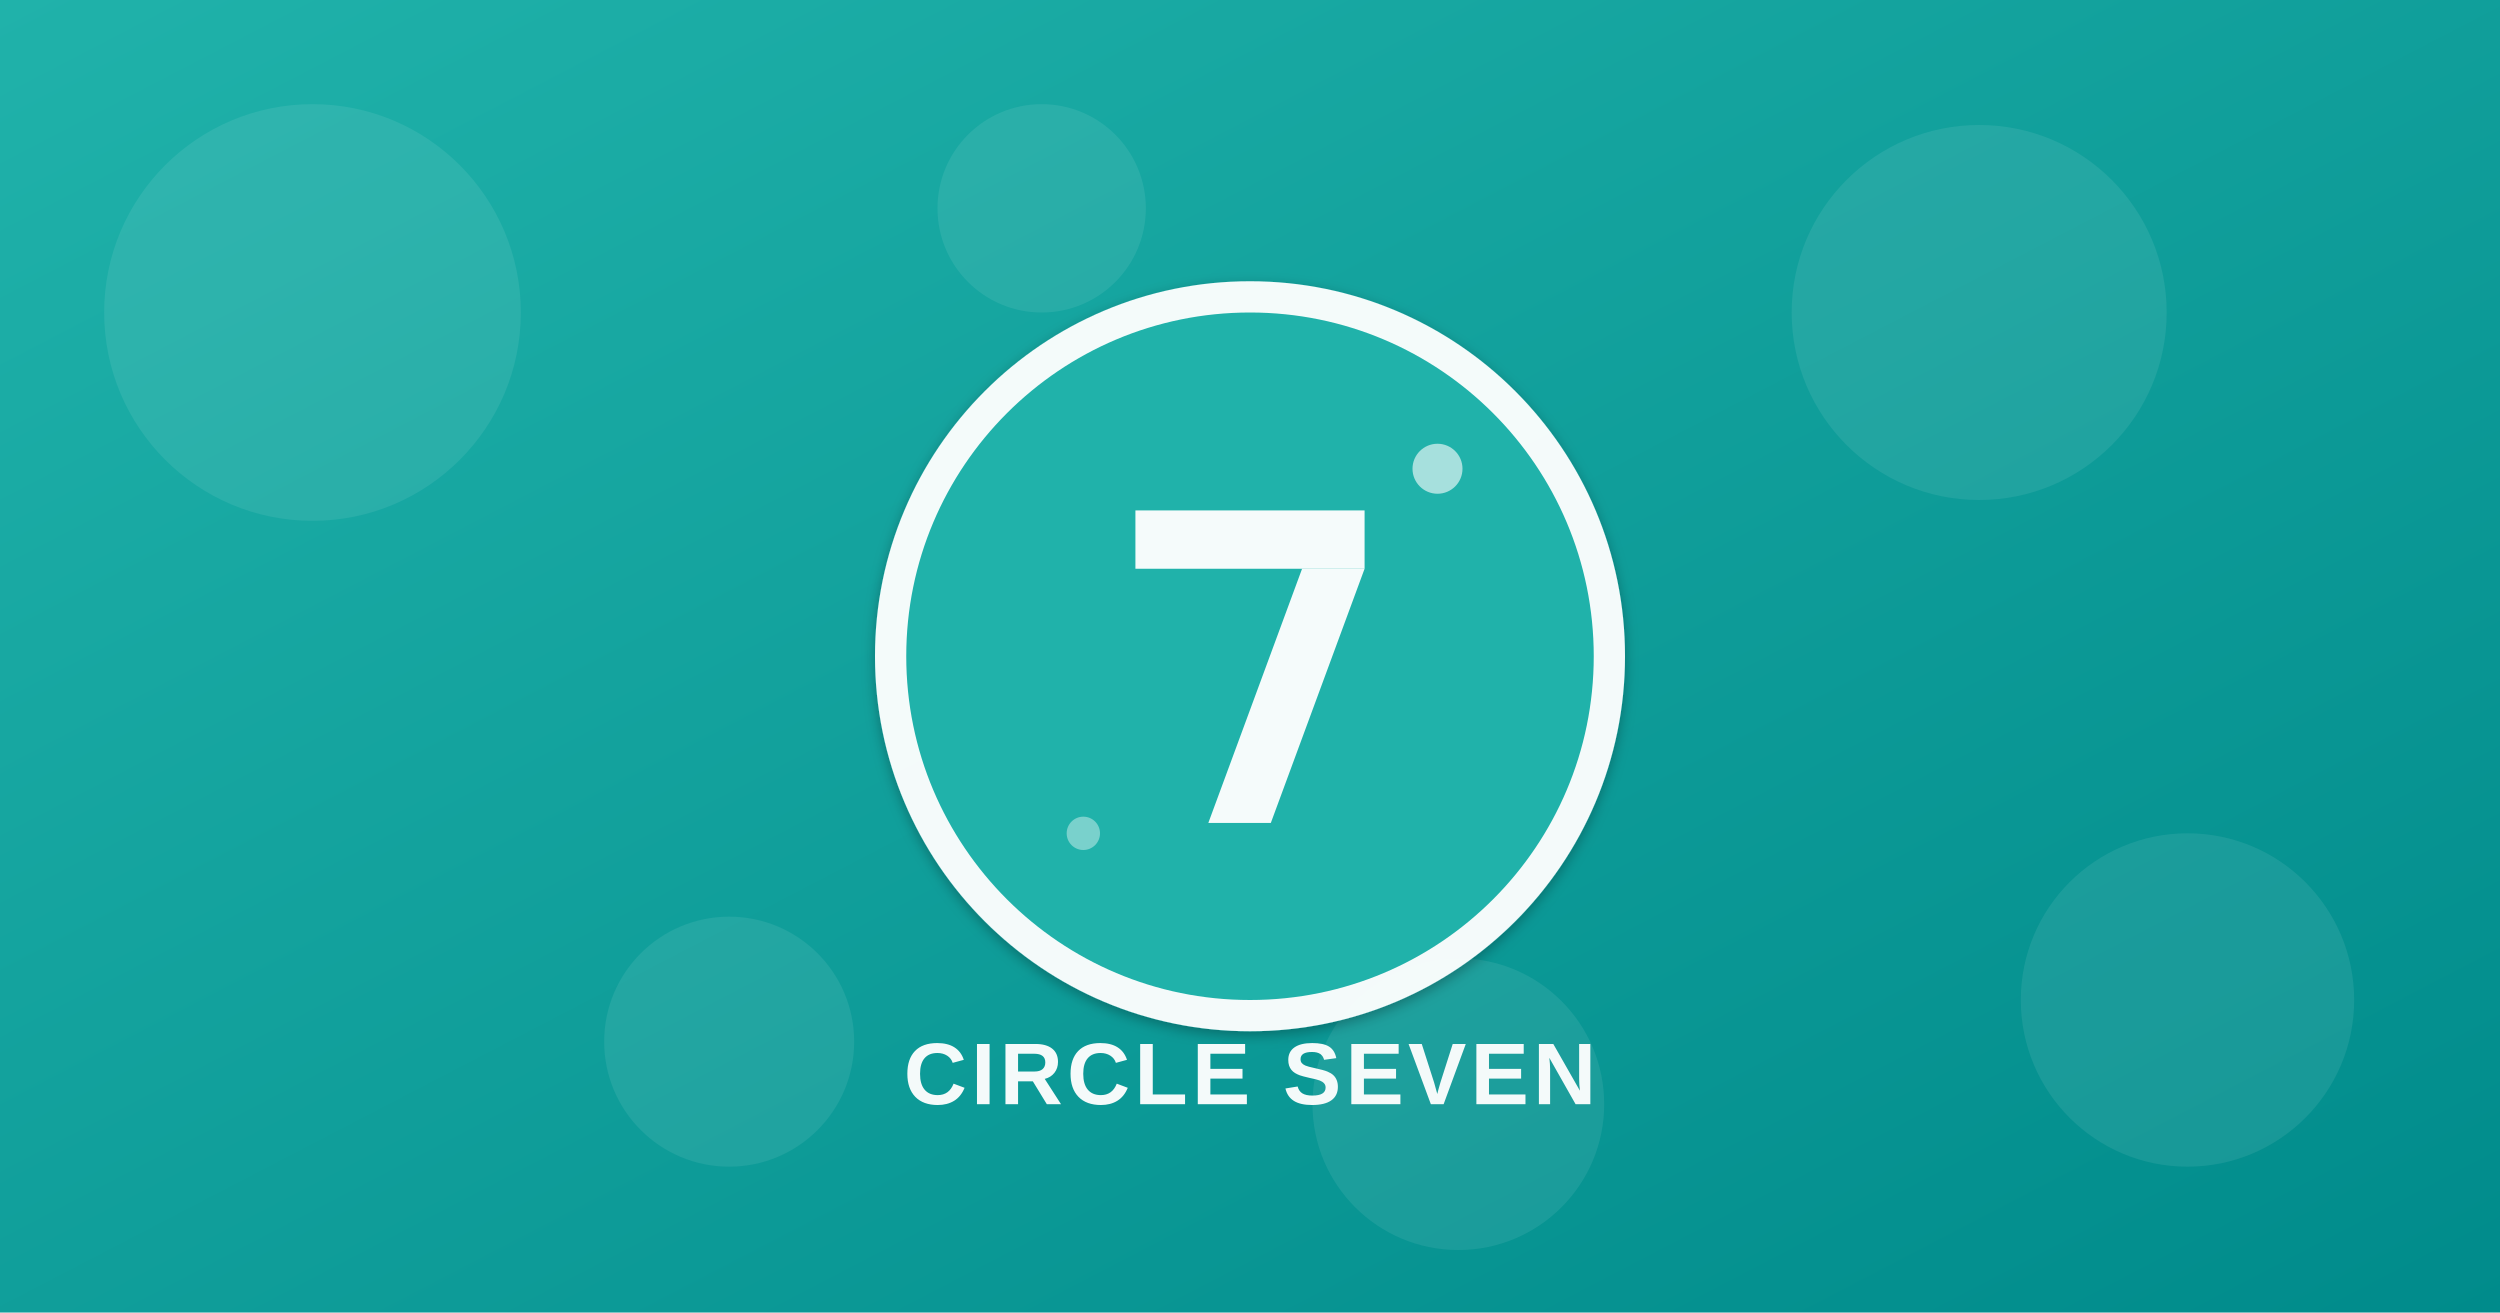
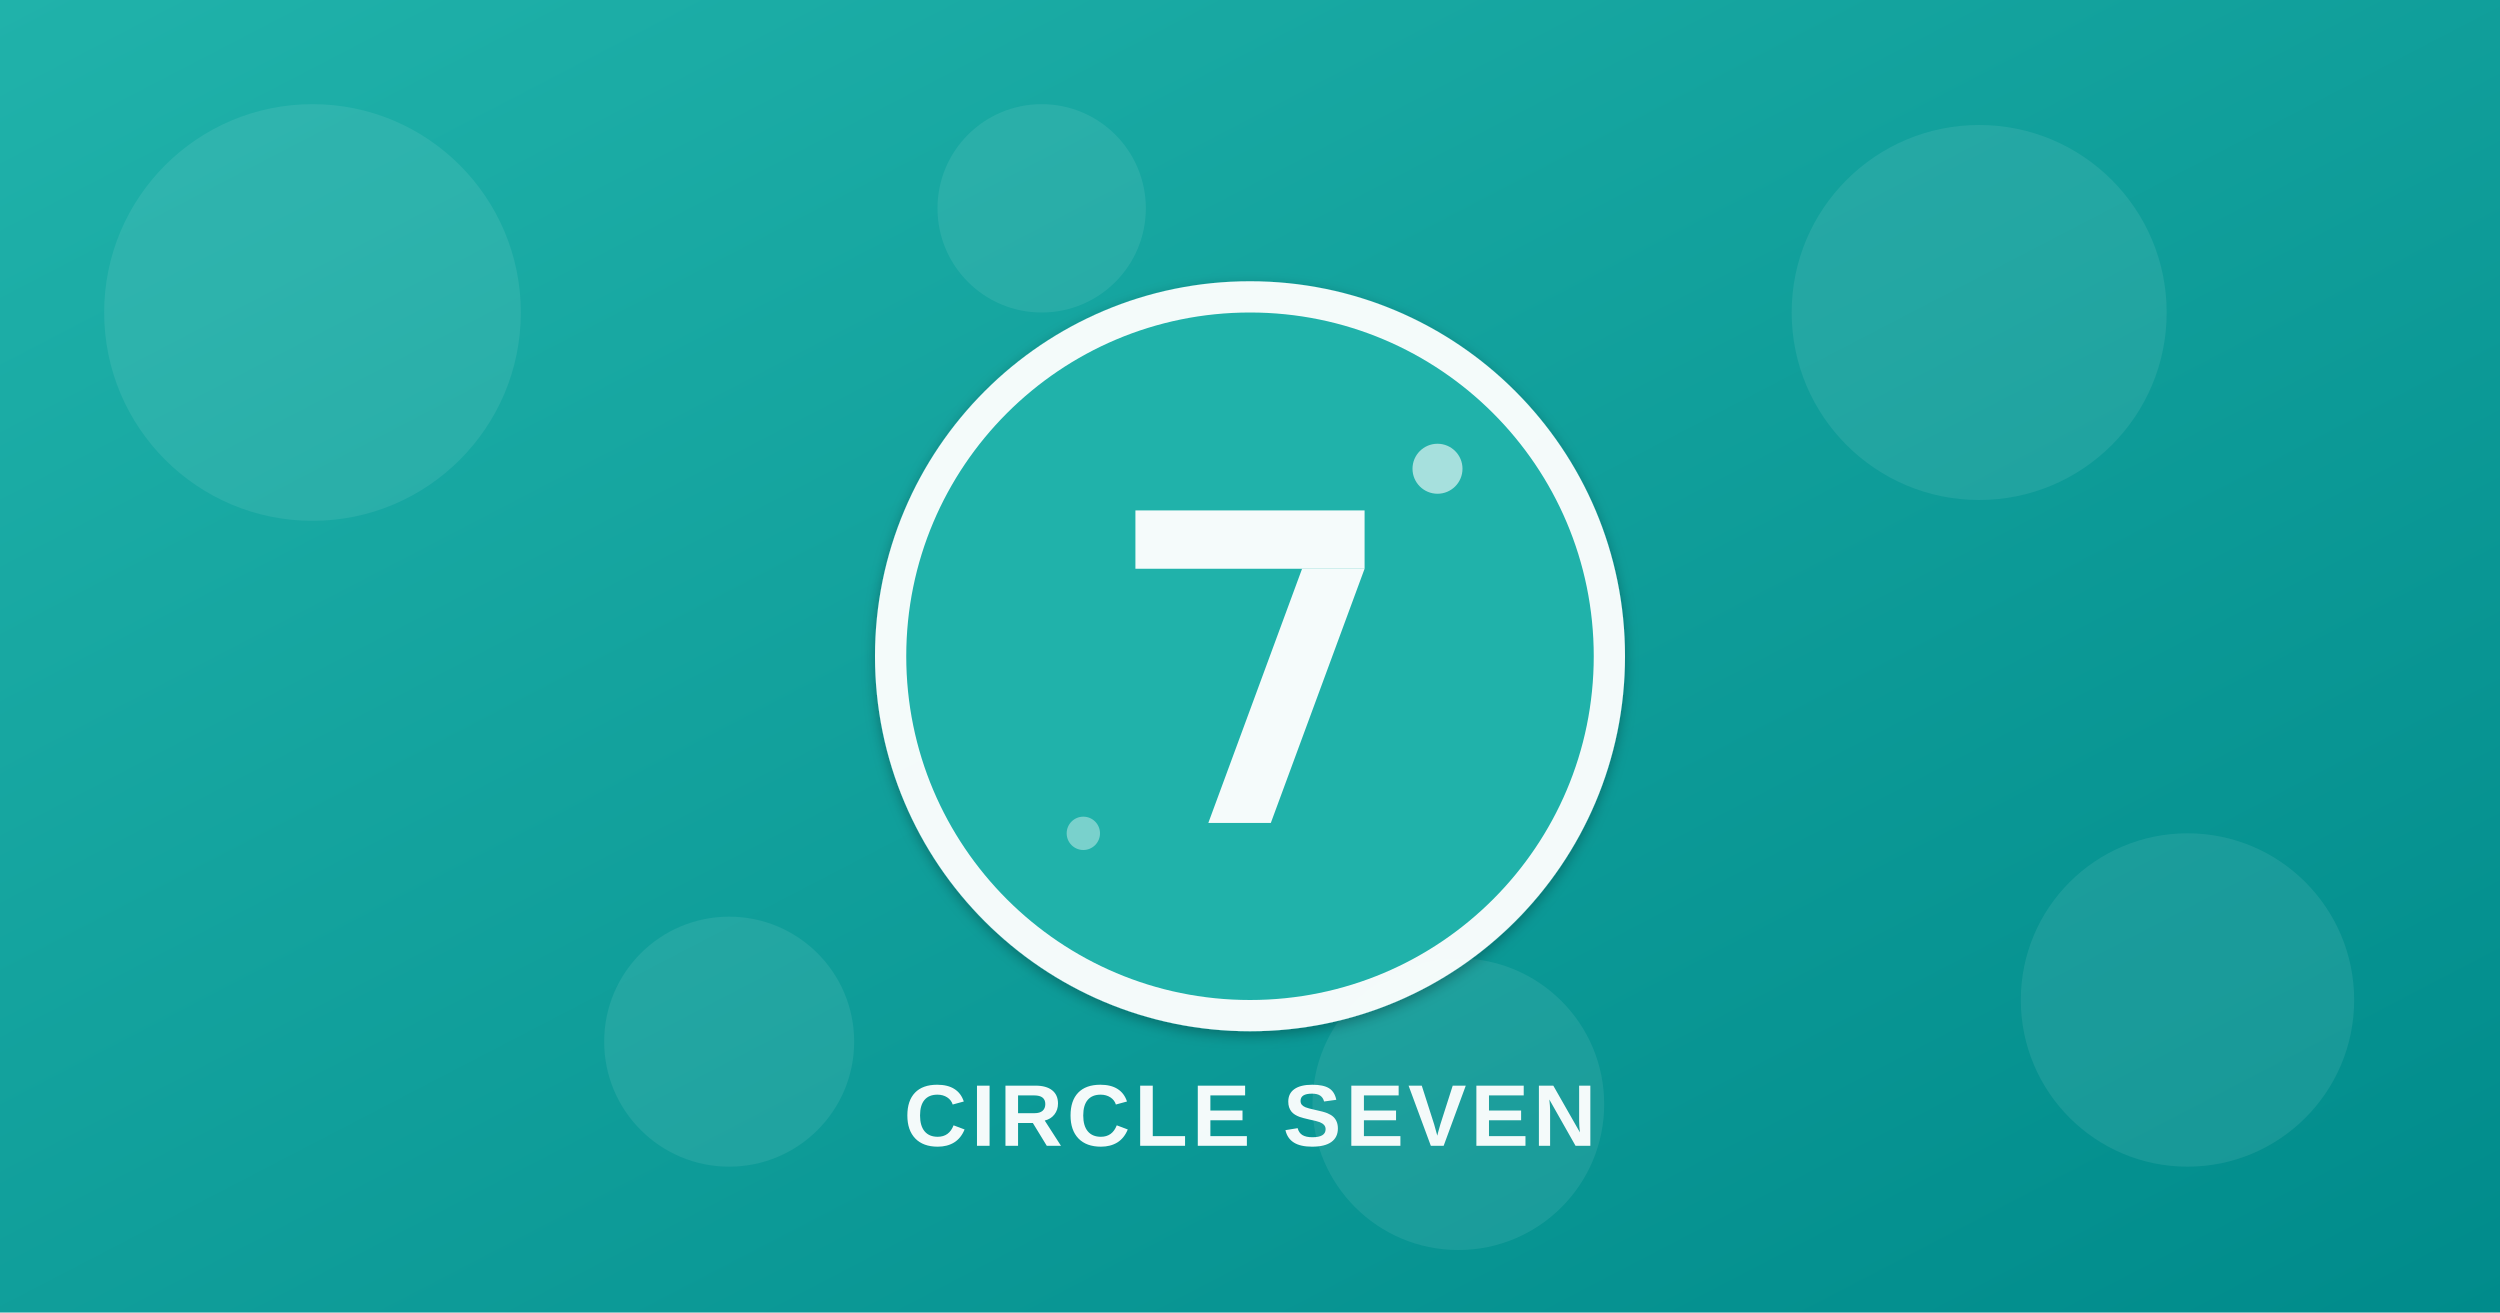
<svg xmlns="http://www.w3.org/2000/svg" width="1200" height="630" viewBox="0 0 1200 630">
  <defs>
    <linearGradient id="bg-gradient" x1="0%" y1="0%" x2="100%" y2="100%">
      <stop offset="0%" style="stop-color:#20b2aa;stop-opacity:1" />
      <stop offset="100%" style="stop-color:#008b8b;stop-opacity:1" />
    </linearGradient>
    <filter id="shadow" x="-50%" y="-50%" width="200%" height="200%">
      <feGaussianBlur in="SourceAlpha" stdDeviation="3" />
      <feOffset dx="0" dy="2" result="offsetblur" />
      <feComponentTransfer>
        <feFuncA type="linear" slope="0.3" />
      </feComponentTransfer>
      <feMerge>
        <feMergeNode />
        <feMergeNode in="SourceGraphic" />
      </feMerge>
    </filter>
  </defs>
  <rect width="1200" height="630" fill="url(#bg-gradient)" />
  <g opacity="0.08">
    <circle cx="150" cy="150" r="100" fill="white" />
    <circle cx="1050" cy="480" r="80" fill="white" />
    <circle cx="350" cy="500" r="60" fill="white" />
    <circle cx="950" cy="150" r="90" fill="white" />
    <circle cx="500" cy="100" r="50" fill="white" />
    <circle cx="700" cy="530" r="70" fill="white" />
  </g>
  <g transform="translate(600, 315)">
    <circle cx="0" cy="0" r="180" fill="white" opacity="0.95" filter="url(#shadow)" />
    <circle cx="0" cy="0" r="165" fill="#20b2aa" />
    <g transform="translate(-55, -70)">
      <rect x="0" y="0" width="110" height="28" fill="white" opacity="0.95" />
      <path d="M 80,28 L 35,150 L 65,150 L 110,28 Z" fill="white" opacity="0.95" />
    </g>
    <circle cx="90" cy="-90" r="12" fill="white" opacity="0.6" />
    <circle cx="-80" cy="85" r="8" fill="white" opacity="0.4" />
  </g>
-   <text x="600" y="530" font-family="Arial, sans-serif" font-size="42" font-weight="600" fill="white" text-anchor="middle" opacity="0.95" letter-spacing="2">
+   <text x="600" y="550" font-family="Arial, sans-serif" font-size="42" font-weight="600" fill="white" text-anchor="middle" opacity="0.95" letter-spacing="2">
    CIRCLE SEVEN
  </text>
</svg>
